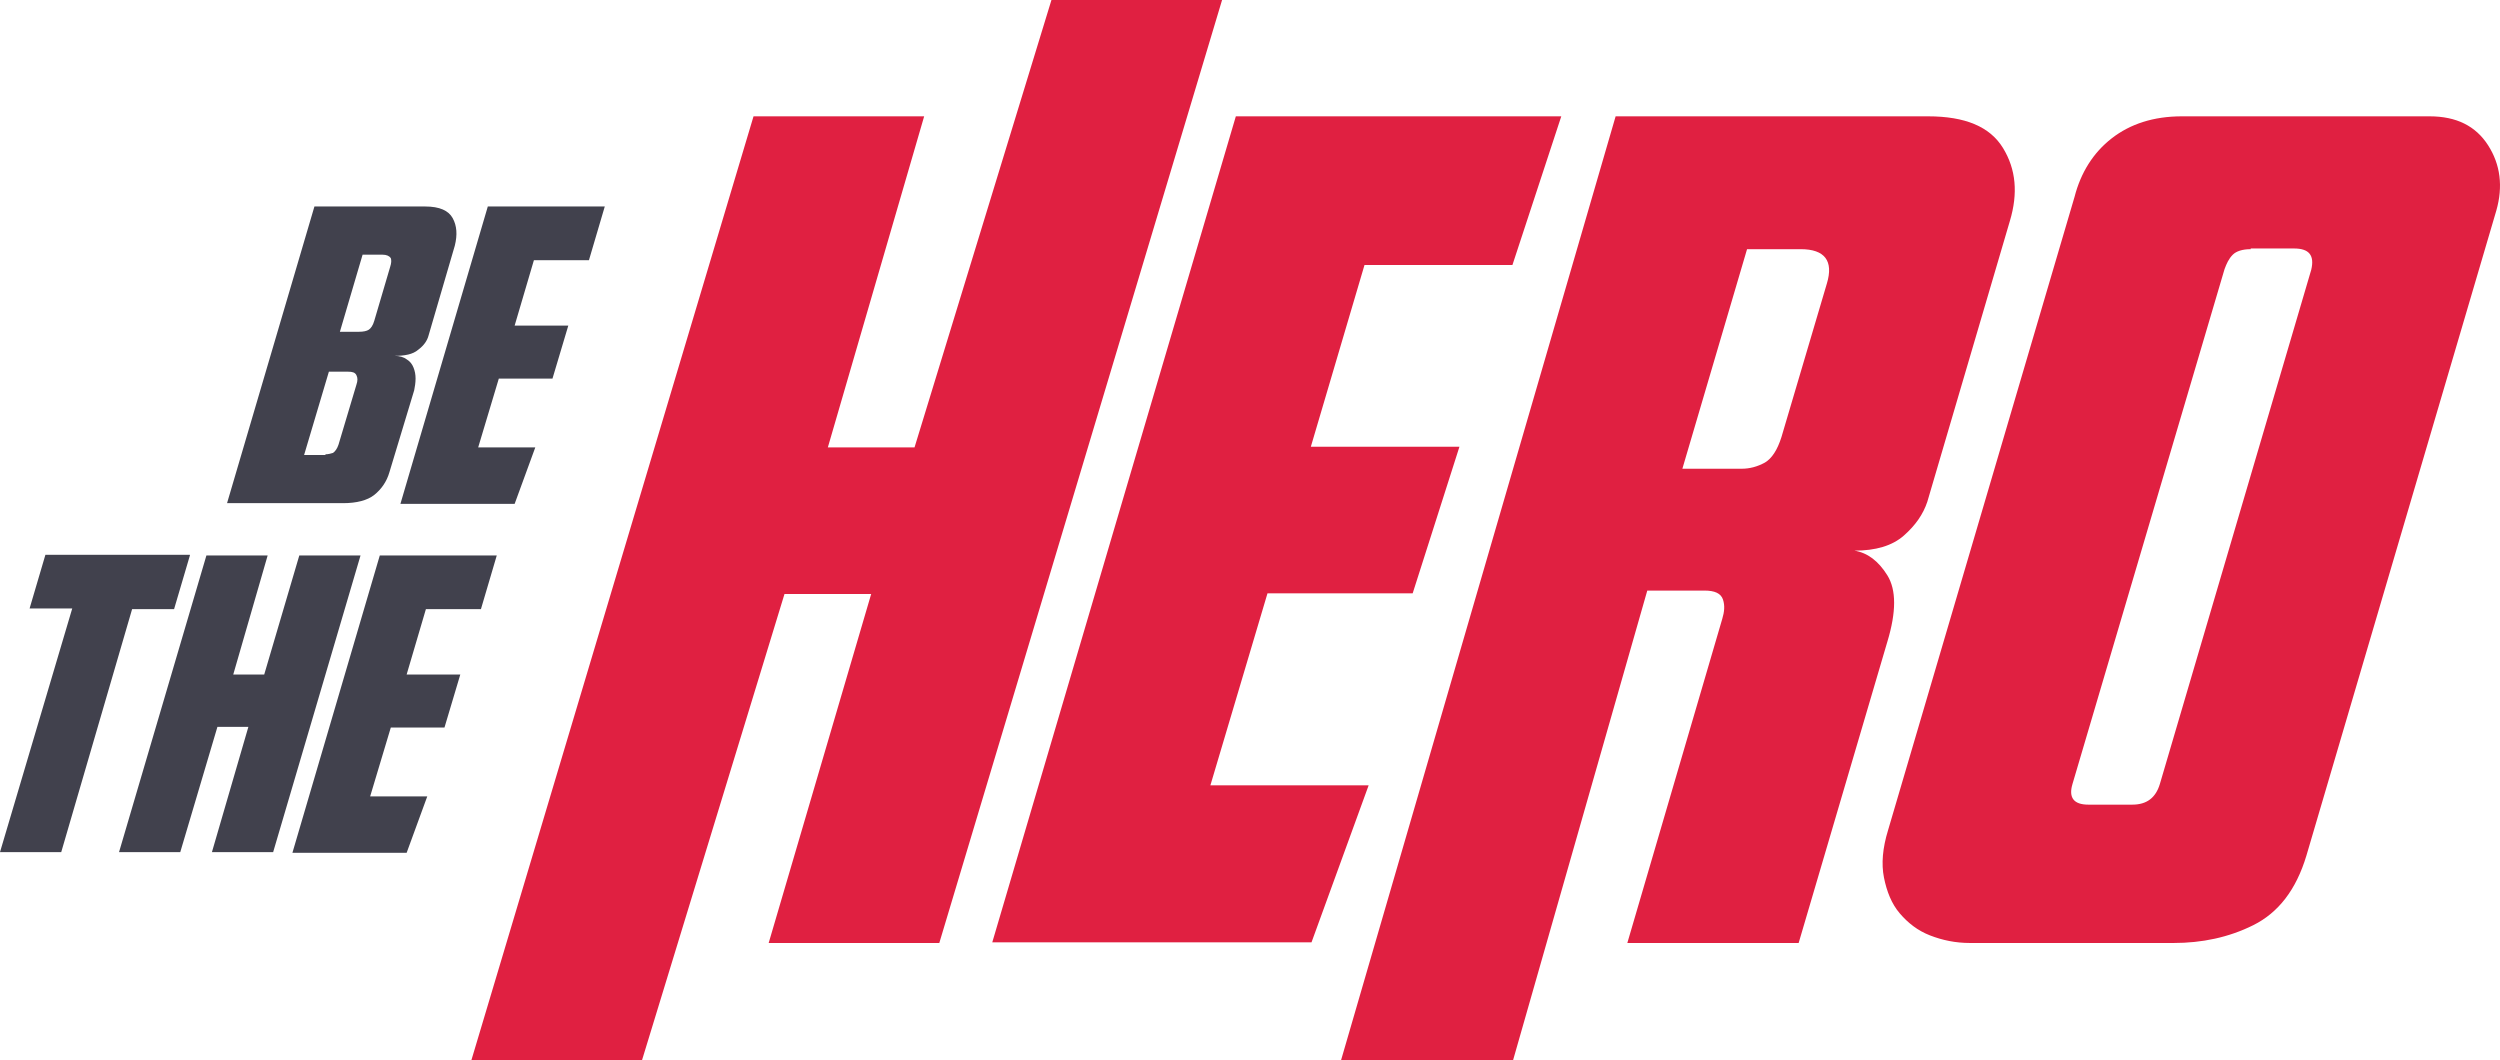
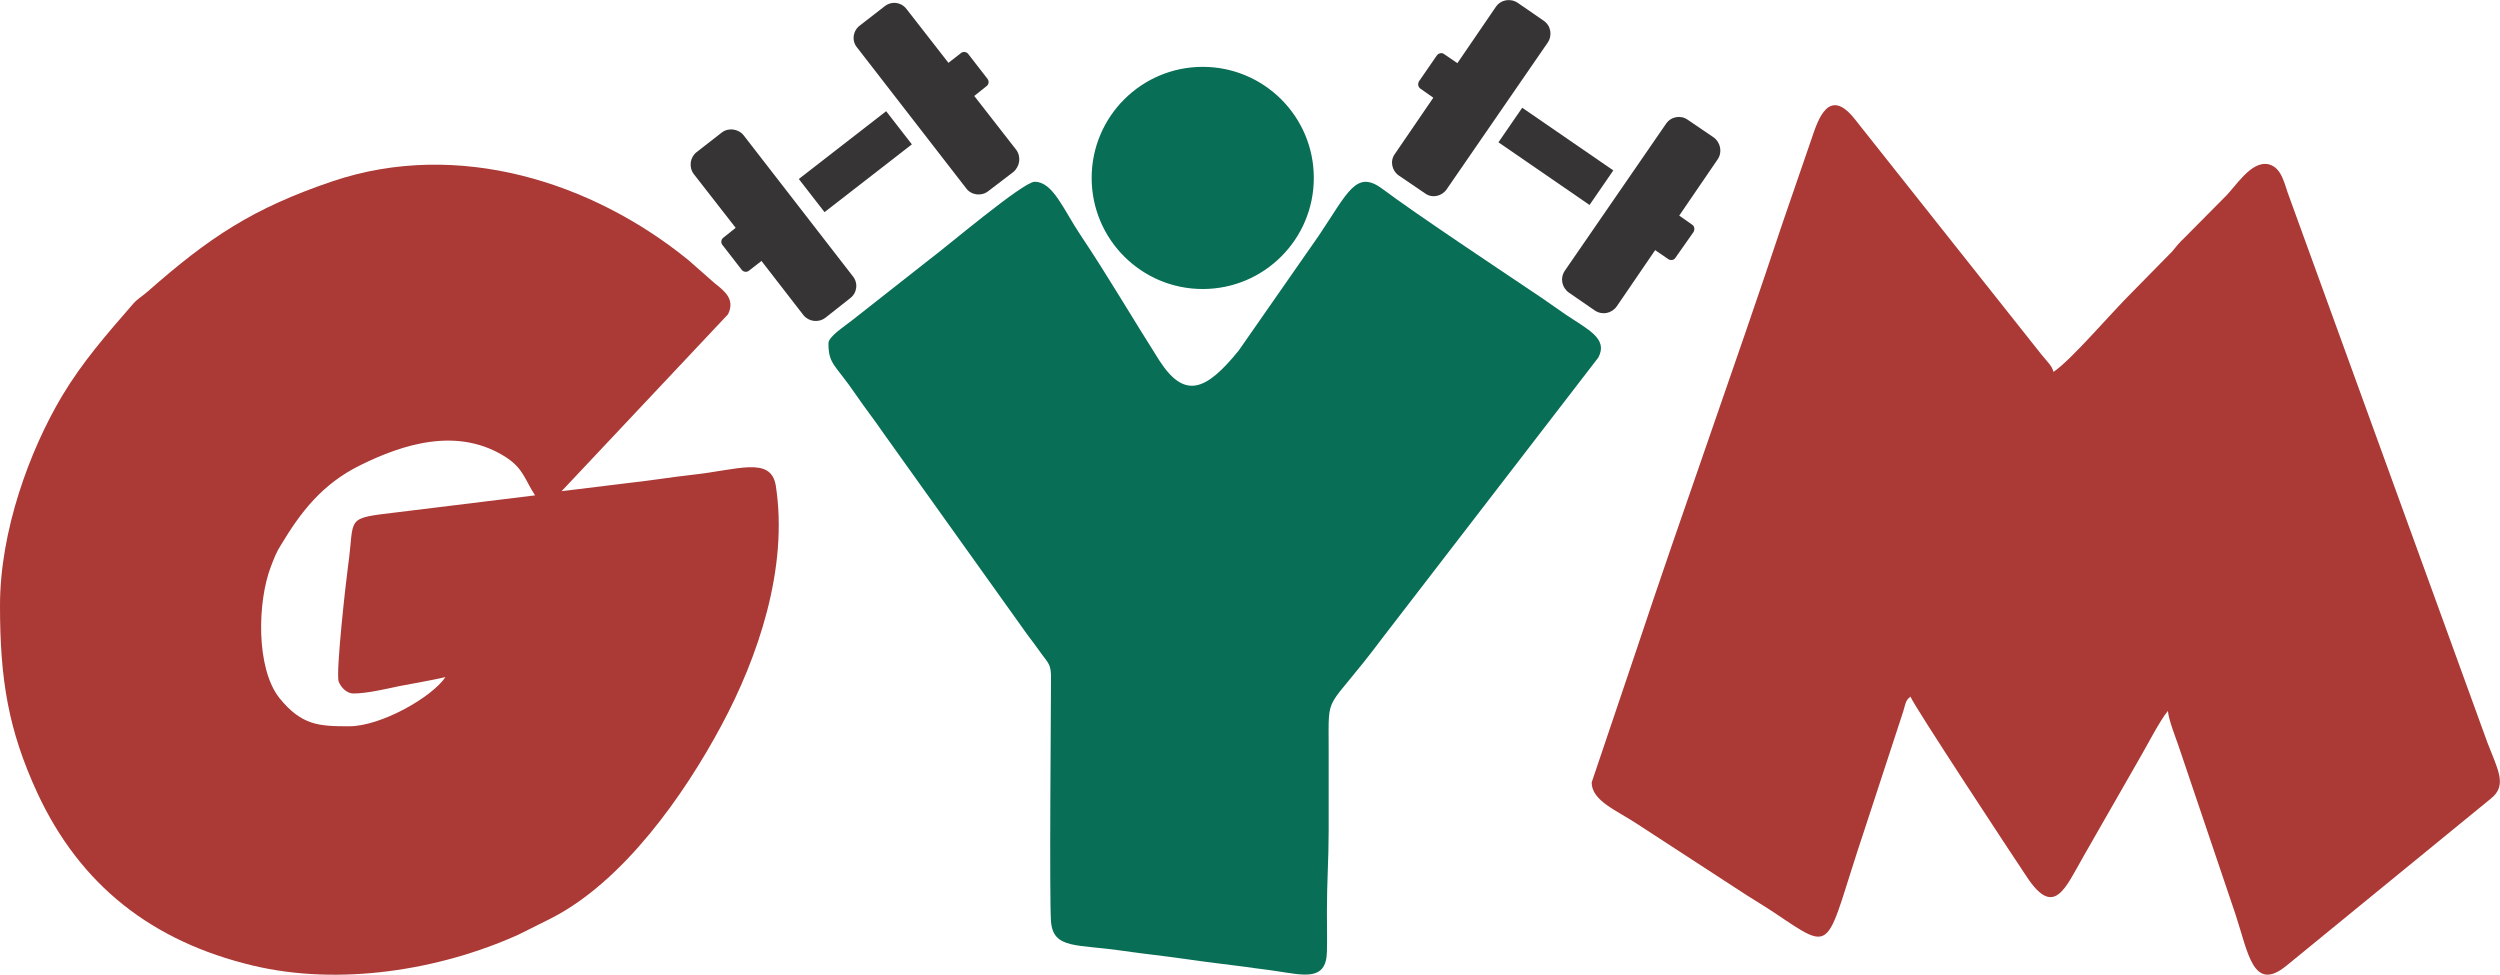
- <svg xmlns="http://www.w3.org/2000/svg" width="250" height="106" viewBox="0 0 250 106" fill="none">
-   <path d="M93.93 94.299H76.867L87.118 59.401H78.449L64.207 106H47.144L75.353 11.633H92.416L82.784 44.74H91.453L105.145 0H122.208L93.93 94.299Z" fill="#E02041" />
-   <path d="M123.584 11.633H156.128L151.243 26.5H136.45L131.084 44.671H145.945L141.267 59.333H126.749L121.038 78.536H136.863L131.152 94.23H99.228L123.584 11.633Z" fill="#E02041" />
-   <path d="M151.312 106H134.111L161.563 11.633H192.8C196.515 11.633 198.992 12.665 200.299 14.799C201.607 16.933 201.813 19.342 200.988 22.095L192.731 50.178C192.318 51.417 191.561 52.518 190.392 53.551C189.222 54.583 187.571 55.065 185.438 55.065C186.745 55.271 187.846 56.097 188.741 57.543C189.635 58.988 189.635 61.191 188.741 64.151L179.865 94.299H162.733L172.228 61.879C172.434 61.191 172.503 60.571 172.297 59.952C172.09 59.333 171.471 59.057 170.439 59.057H164.728L151.312 106ZM174.154 46.874C174.98 46.874 175.737 46.667 176.494 46.255C177.182 45.842 177.732 45.016 178.145 43.708L182.686 28.358C183.374 26.087 182.479 24.917 180.071 24.917H174.705L168.237 46.874H174.154Z" fill="#E02041" />
-   <path d="M242.957 11.633C245.641 11.633 247.567 12.596 248.806 14.523C250.044 16.451 250.319 18.653 249.631 21.062L230.642 85.557C229.61 88.999 227.821 91.27 225.344 92.509C222.867 93.748 220.184 94.299 217.363 94.299H196.997C195.552 94.299 194.245 94.023 193.006 93.542C191.768 93.06 190.805 92.303 189.979 91.339C189.153 90.375 188.672 89.136 188.397 87.76C188.121 86.383 188.259 84.8 188.809 83.01L207.455 19.686C208.074 17.277 209.313 15.28 211.17 13.835C213.028 12.39 215.367 11.633 218.188 11.633H242.957ZM225.069 24.917C224.243 24.917 223.624 25.123 223.28 25.468C222.867 25.881 222.661 26.362 222.454 26.913L207.249 78.399C206.836 79.775 207.386 80.464 208.831 80.464H213.235C214.679 80.464 215.574 79.775 215.987 78.399L231.123 26.982C231.467 25.536 230.917 24.848 229.403 24.848H225.069V24.917Z" fill="#E02041" />
-   <path d="M31.443 20.649H42.52C43.965 20.649 44.86 21.062 45.272 21.82C45.685 22.577 45.754 23.471 45.479 24.573L42.864 33.521C42.727 34.071 42.383 34.553 41.832 34.966C41.282 35.448 40.456 35.586 39.424 35.586C39.975 35.586 40.387 35.723 40.663 35.93C41.007 36.136 41.213 36.412 41.351 36.756C41.488 37.1 41.557 37.444 41.557 37.857C41.557 38.27 41.488 38.683 41.419 39.027L38.943 47.218C38.667 48.182 38.117 48.939 37.429 49.49C36.741 50.04 35.64 50.316 34.333 50.316H22.705L31.443 20.649ZM32.544 45.429C32.819 45.429 33.094 45.36 33.301 45.291C33.507 45.153 33.714 44.878 33.851 44.465L35.64 38.477C35.778 38.064 35.778 37.788 35.64 37.513C35.502 37.238 35.227 37.169 34.814 37.169H32.888L30.411 45.497H32.544V45.429ZM35.915 33.177C36.328 33.177 36.672 33.108 36.879 32.97C37.085 32.833 37.291 32.557 37.429 32.075L39.011 26.706C39.149 26.294 39.149 26.018 39.08 25.812C38.943 25.605 38.667 25.468 38.255 25.468H36.259L33.989 33.177H35.915Z" fill="#41414D" />
-   <path d="M48.781 20.649H60.478L58.895 26.018H53.391L51.465 32.557H56.831L55.249 37.857H49.882L47.818 44.74H53.529L51.465 50.384H40.043L48.781 20.649Z" fill="#41414D" />
-   <path d="M18.99 55.547L17.407 60.916H13.21L6.123 85.213H0L7.224 60.847H2.959L4.541 55.478H18.99V55.547Z" fill="#41414D" />
-   <path d="M27.315 85.213H21.192L24.838 72.686H21.742L18.026 85.213H11.903L20.641 55.547H26.765L23.324 67.455H26.421L29.93 55.547H36.053L27.315 85.213Z" fill="#41414D" />
-   <path d="M37.979 55.547H49.676L48.093 60.916H42.589L40.663 67.455H46.029L44.447 72.755H39.08L37.016 79.638H42.727L40.663 85.282H29.241L37.979 55.547Z" fill="#41414D" />
+ <svg xmlns="http://www.w3.org/2000/svg" xml:space="preserve" width="111.255mm" height="43.375mm" version="1.1" style="shape-rendering:geometricPrecision; text-rendering:geometricPrecision; image-rendering:optimizeQuality; fill-rule:evenodd; clip-rule:evenodd" viewBox="0 0 7167 2794">
+   <defs>
+     <style type="text/css">
+    
+     .str0 {stroke:#086E56;stroke-width:12.883}
+     .fil2 {fill:#373435}
+     .fil1 {fill:#AB3935}
+     .fil0 {fill:#086E56}
+    
+   </style>
+   </defs>
+   <g id="Layer_x0020_1">
+     <circle class="fil0 str0" cx="3448" cy="510" r="312" />
+     <path class="fil0" d="M2375 984c0,61 19,60 77,145 28,41 55,75 83,116l410 574c16,21 27,36 42,57 20,27 27,30 26,74 0,79 -5,619 0,691 6,81 74,65 208,85 62,9 114,14 176,23 62,9 114,15 176,23 32,5 56,7 87,12 76,11 142,30 144,-55 1,-38 0,-78 0,-117 0,-84 5,-149 5,-229 0,-78 0,-156 0,-234 0,-174 -12,-98 154,-320l619 -804c29,-54 -29,-80 -93,-123 -24,-16 -45,-32 -69,-48 -116,-78 -360,-240 -456,-312 -76,-57 -99,8 -183,133l-230 330c-94,116 -155,140 -227,29 -75,-118 -153,-251 -225,-358 -51,-76 -80,-155 -133,-155 -33,0 -258,191 -303,224l-220 173c-24,19 -68,47 -68,66z" />
+     <path class="fil1" d="M4563 2243c0,53 72,80 132,120l312 203c28,18 52,32 79,50 179,120 143,109 259,-237l111 -339c7,-22 6,-32 21,-43 5,19 296,461 333,516 79,120 110,34 164,-60l158 -276c18,-30 61,-114 83,-139 2,25 21,73 30,99l164 485c36,109 50,224 145,147l586 -479c49,-38 21,-83 -9,-161l-568 -1564c-14,-35 -20,-84 -59,-94 -51,-12 -96,66 -127,95l-114 115c-17,16 -21,22 -36,40l-113 115c-61,60 -176,196 -227,230 -5,-18 -16,-27 -34,-49l-536 -676c-73,-92 -104,-2 -123,55l-84 244c-136,409 -285,821 -421,1230l-126 373z" />
+     <path class="fil1" d="M1013 1988c39,0 93,-13 131,-21 46,-9 90,-16 133,-26 -39,58 -185,141 -276,141 -86,0 -136,-2 -200,-81 -68,-86 -63,-278 -24,-378 9,-23 15,-40 28,-60 57,-95 118,-175 227,-229 123,-61 283,-113 422,-21 47,32 51,63 80,107l-391 48c-158,19 -125,11 -145,153 -6,43 -36,309 -27,333 6,16 23,34 42,34zm-1013 -252c0,213 24,357 107,537 123,265 329,426 618,495 247,59 534,14 762,-89l94 -47c205,-105 379,-350 488,-554 103,-192 192,-449 155,-686 -14,-85 -109,-45 -239,-31 -63,7 -122,17 -187,24l-188 23 477 -507c22,-44 -12,-68 -38,-89l-75 -66c-276,-225 -661,-347 -1019,-227 -231,78 -356,162 -532,317 -17,15 -28,19 -44,38 -73,84 -143,164 -201,261 -94,158 -178,388 -178,601z" />
+     <g id="_2146074303712">
+       <path class="fil2" d="M4851 644l-37 -26 110 -161c14,-20 9,-48 -11,-63l-75 -51c-20,-14 -48,-9 -62,12l-290 421c-14,21 -9,48 12,63l74 51c21,14 48,9 63,-12l110 -161 38 26c6,4 16,3 20,-4l52 -74c4,-7 3,-17 -4,-21z" />
+       <path class="fil2" d="M4425 59l-74 -51c-21,-14 -49,-9 -63,12l-110 161 -38 -26c-6,-5 -16,-3 -21,4l-51 74c-4,7 -3,16 4,21l37 26 -110 161c-15,20 -9,48 11,62l75 51c20,15 48,9 62,-11l290 -421c14,-21 9,-49 -12,-63z" />
+       <rect class="fil2" transform="matrix(0.0965031 0.0663877 -0.0503823 0.0732373 4363.91 308.773)" width="2706" height="1353" />
+     </g>
+     <g id="_2146074304832">
+       <path class="fil2" d="M2074 681l35 -28 -120 -154c-15,-20 -11,-48 8,-63l72 -56c19,-15 48,-11 63,8l313 404c16,20 12,48 -8,63l-71 56c-20,15 -48,11 -63,-8l-120 -155 -36 28c-6,5 -16,4 -21,-3l-55 -71c-5,-6 -4,-16 3,-21z" />
+       <path class="fil2" d="M2465 73l71 -55c20,-16 48,-12 63,8l120 154 36 -28c6,-5 16,-4 21,3l55 71c5,7 4,16 -3,21l-35 28 120 154c15,20 11,48 -8,64l-72 55c-19,15 -48,12 -63,-8l-313 -404c-16,-19 -12,-48 8,-63z" />
+       <rect class="fil2" transform="matrix(-0.0925306 0.0718209 0.0545057 0.0702226 2540.41 318.701)" width="2706" height="1353" />
+     </g>
+   </g>
</svg>
